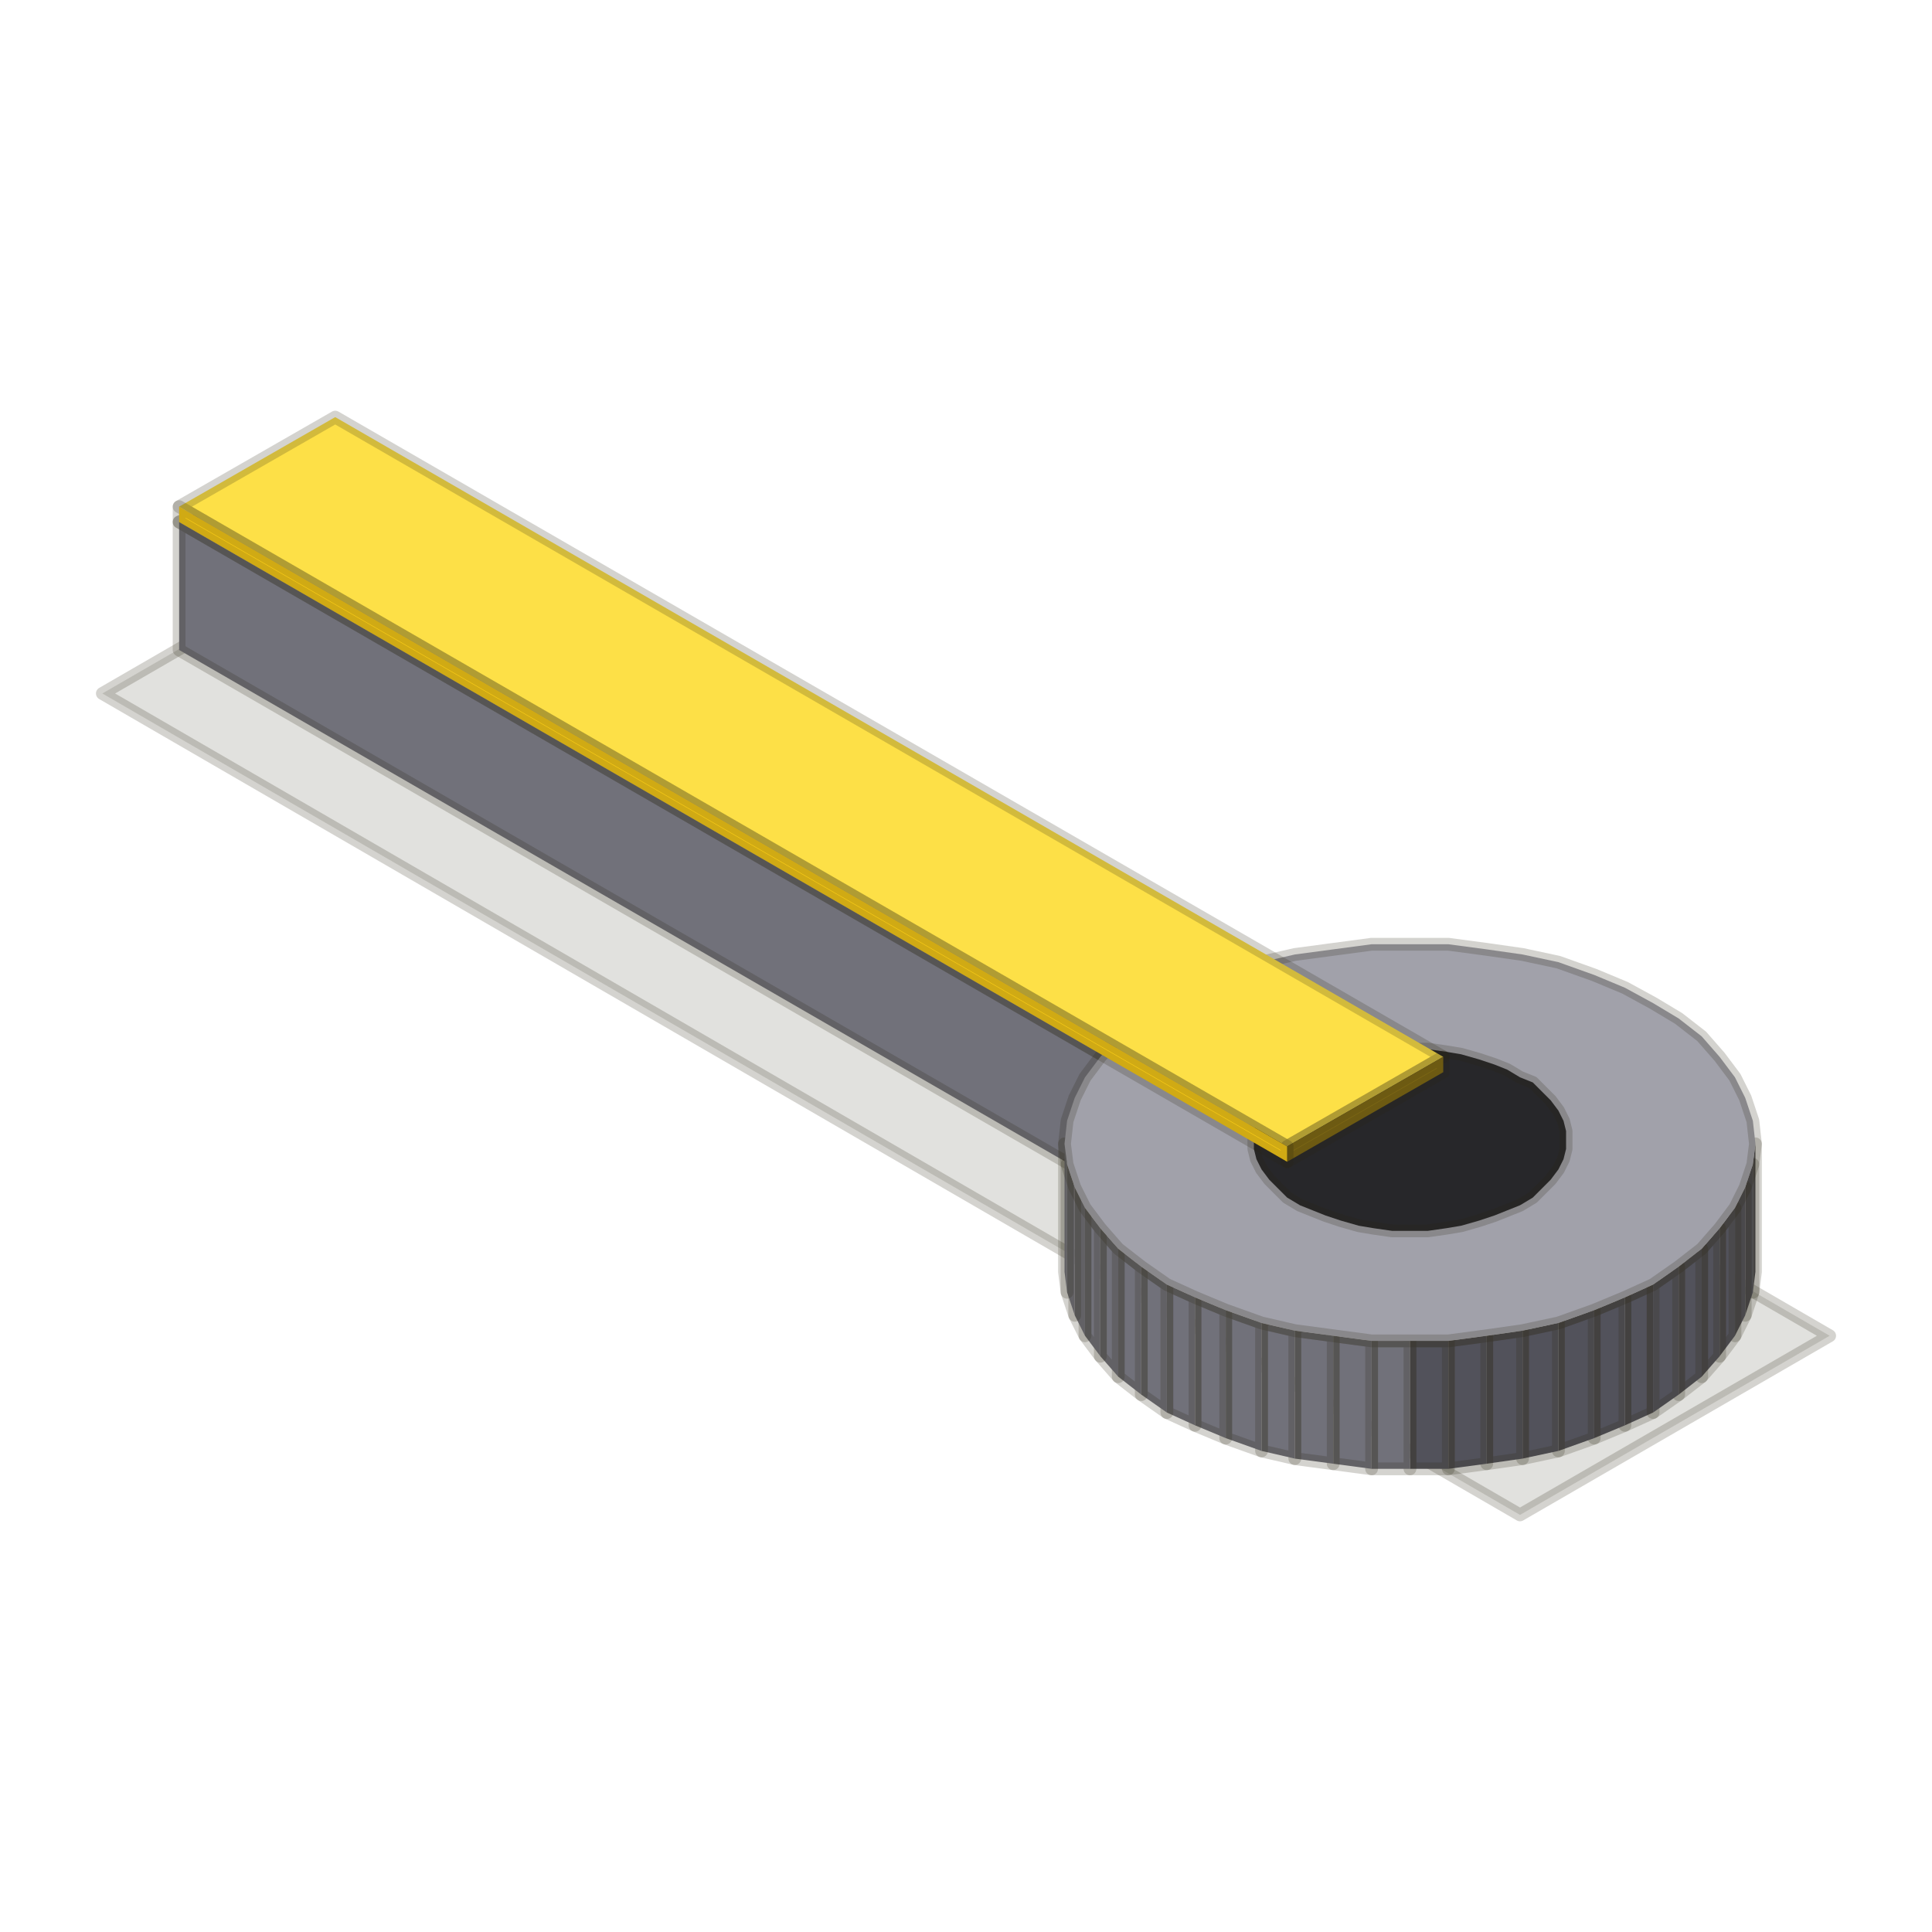
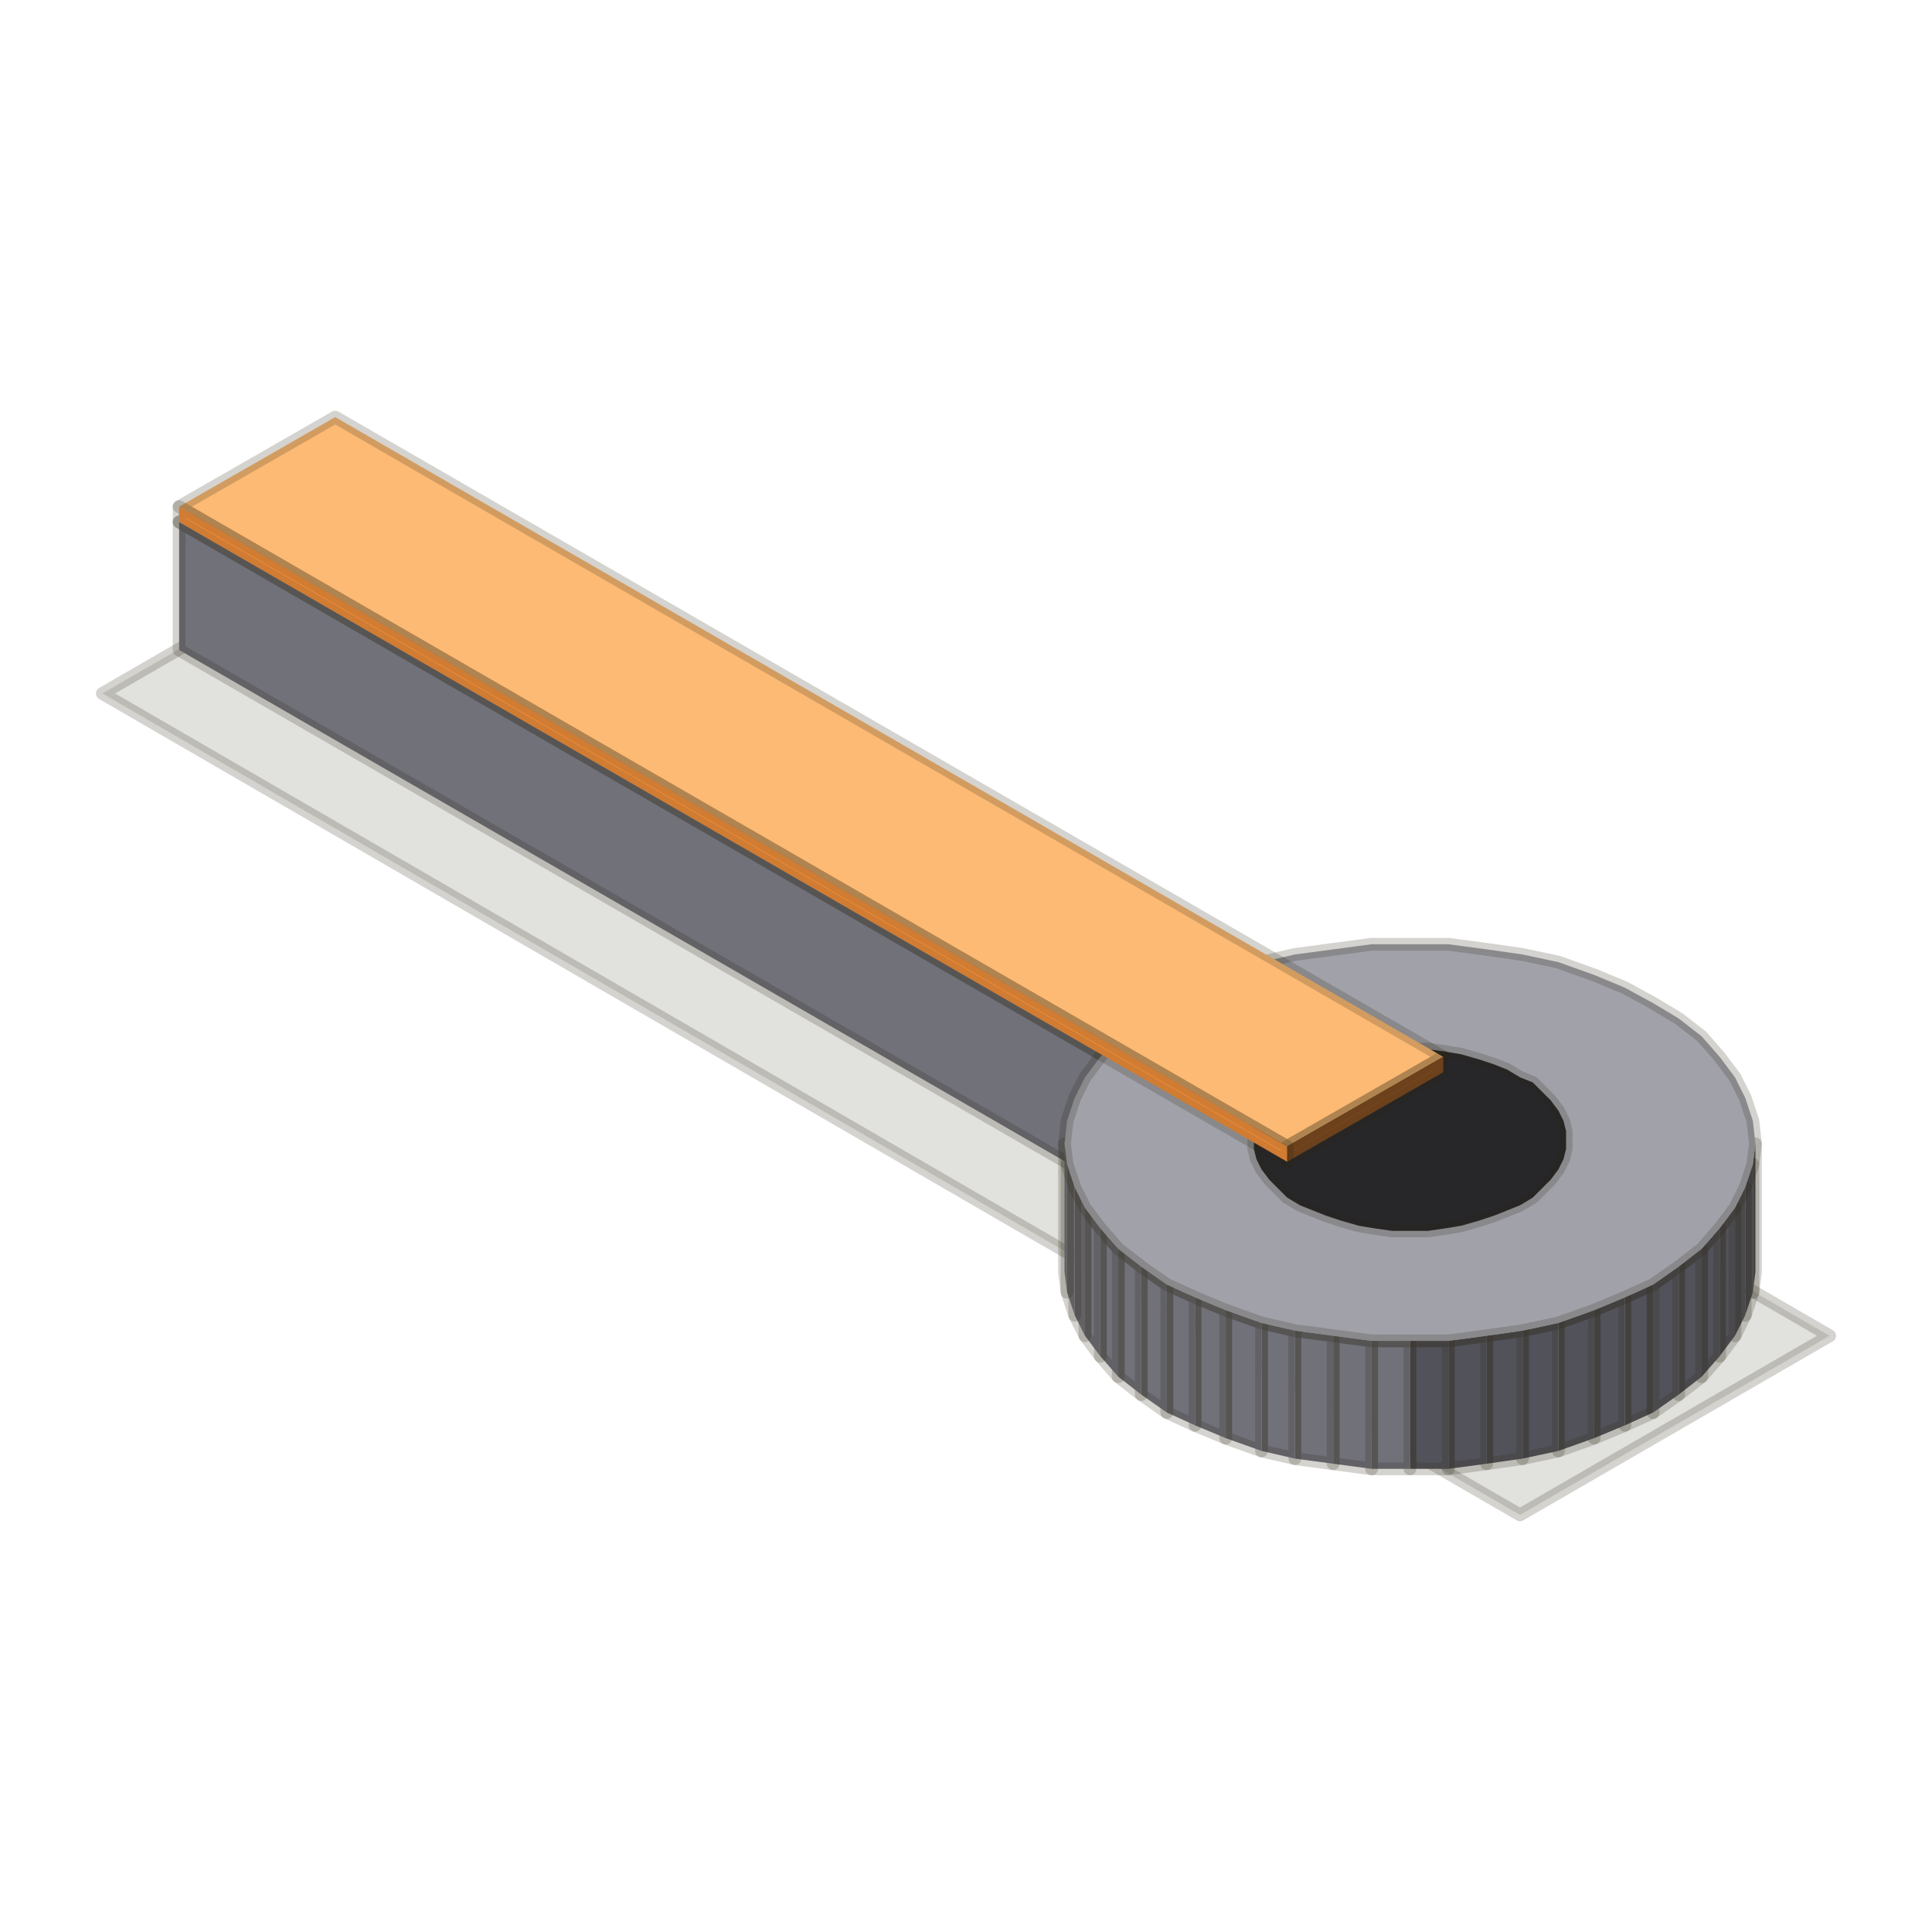
<svg xmlns="http://www.w3.org/2000/svg" width="240" height="240" viewBox="0 0 75.5 50.9" fill="none" aria-hidden="true">
  <polygon points="16.1,7.8 71.5,39.9 59.4,46.9 4.0,14.8" fill="#282411" fill-opacity="0.14" stroke="#282411" stroke-opacity="0.2" stroke-width="0.5" stroke-linejoin="round" />
  <polygon points="13.1,4.6 56.4,29.6 50.3,33.1 7.0,8.1" fill="#A1A1AA" stroke="#282411" stroke-opacity="0.2" stroke-width="0.5" stroke-linejoin="round" />
  <polygon points="56.4,34.6 50.3,38.1 50.3,33.1 56.4,29.6" fill="#52525B" stroke="#282411" stroke-opacity="0.2" stroke-width="0.5" stroke-linejoin="round" />
  <polygon points="7.0,13.1 50.3,38.1 50.3,33.1 7.0,8.1" fill="#71717A" stroke="#282411" stroke-opacity="0.2" stroke-width="0.5" stroke-linejoin="round" />
  <polygon points="64.6,42.9 63.5,43.4 63.5,38.4 64.6,37.9" fill="#52525B" stroke="#282411" stroke-opacity="0.2" stroke-width="0.5" stroke-linejoin="round" />
  <polygon points="63.5,43.4 62.3,43.9 62.3,38.9 63.5,38.4" fill="#52525B" stroke="#282411" stroke-opacity="0.2" stroke-width="0.5" stroke-linejoin="round" />
  <polygon points="62.3,43.9 60.9,44.4 60.9,39.4 62.3,38.9" fill="#52525B" stroke="#282411" stroke-opacity="0.2" stroke-width="0.5" stroke-linejoin="round" />
  <polygon points="60.9,44.4 59.5,44.7 59.5,39.7 60.9,39.4" fill="#52525B" stroke="#282411" stroke-opacity="0.2" stroke-width="0.5" stroke-linejoin="round" />
  <polygon points="59.5,44.7 58.1,44.9 58.1,39.9 59.5,39.7" fill="#52525B" stroke="#282411" stroke-opacity="0.2" stroke-width="0.5" stroke-linejoin="round" />
  <polygon points="58.1,44.9 56.6,45.1 56.6,40.1 58.1,39.9" fill="#52525B" stroke="#282411" stroke-opacity="0.2" stroke-width="0.5" stroke-linejoin="round" />
  <polygon points="56.6,45.1 55.1,45.1 55.1,40.1 56.6,40.1" fill="#52525B" stroke="#282411" stroke-opacity="0.2" stroke-width="0.5" stroke-linejoin="round" />
  <polygon points="55.1,45.1 53.6,45.1 53.6,40.1 55.1,40.1" fill="#71717A" stroke="#282411" stroke-opacity="0.2" stroke-width="0.5" stroke-linejoin="round" />
  <polygon points="53.6,45.1 52.1,44.9 52.1,39.9 53.6,40.1" fill="#71717A" stroke="#282411" stroke-opacity="0.2" stroke-width="0.5" stroke-linejoin="round" />
  <polygon points="52.1,44.9 50.6,44.7 50.6,39.7 52.1,39.9" fill="#71717A" stroke="#282411" stroke-opacity="0.2" stroke-width="0.5" stroke-linejoin="round" />
  <polygon points="50.6,44.7 49.3,44.4 49.3,39.4 50.6,39.7" fill="#71717A" stroke="#282411" stroke-opacity="0.2" stroke-width="0.5" stroke-linejoin="round" />
  <polygon points="49.3,44.4 47.9,43.9 47.9,38.9 49.3,39.4" fill="#71717A" stroke="#282411" stroke-opacity="0.2" stroke-width="0.5" stroke-linejoin="round" />
  <polygon points="47.9,43.9 46.7,43.4 46.7,38.4 47.9,38.9" fill="#71717A" stroke="#282411" stroke-opacity="0.2" stroke-width="0.5" stroke-linejoin="round" />
  <polygon points="46.7,43.4 45.6,42.9 45.6,37.9 46.7,38.4" fill="#71717A" stroke="#282411" stroke-opacity="0.2" stroke-width="0.5" stroke-linejoin="round" />
  <polygon points="45.6,42.9 44.6,42.2 44.6,37.2 45.6,37.9" fill="#71717A" stroke="#282411" stroke-opacity="0.2" stroke-width="0.5" stroke-linejoin="round" />
  <polygon points="44.6,42.2 43.7,41.5 43.7,36.5 44.6,37.2" fill="#71717A" stroke="#282411" stroke-opacity="0.2" stroke-width="0.5" stroke-linejoin="round" />
  <polygon points="43.7,41.5 43.0,40.7 43.0,35.7 43.7,36.5" fill="#71717A" stroke="#282411" stroke-opacity="0.2" stroke-width="0.5" stroke-linejoin="round" />
  <polygon points="43.0,40.7 42.4,39.9 42.4,34.9 43.0,35.7" fill="#71717A" stroke="#282411" stroke-opacity="0.2" stroke-width="0.5" stroke-linejoin="round" />
  <polygon points="42.4,39.9 42.0,39.1 42.0,34.1 42.4,34.9" fill="#71717A" stroke="#282411" stroke-opacity="0.2" stroke-width="0.5" stroke-linejoin="round" />
  <polygon points="42.0,39.1 41.7,38.2 41.7,33.2 42.0,34.1" fill="#71717A" stroke="#282411" stroke-opacity="0.2" stroke-width="0.5" stroke-linejoin="round" />
  <polygon points="41.7,38.2 41.6,37.4 41.6,32.4 41.7,33.2" fill="#71717A" stroke="#282411" stroke-opacity="0.2" stroke-width="0.5" stroke-linejoin="round" />
  <polygon points="68.6,37.4 68.5,38.2 68.5,33.2 68.6,32.4" fill="#52525B" stroke="#282411" stroke-opacity="0.2" stroke-width="0.5" stroke-linejoin="round" />
  <polygon points="68.5,38.2 68.2,39.1 68.2,34.1 68.5,33.2" fill="#52525B" stroke="#282411" stroke-opacity="0.2" stroke-width="0.5" stroke-linejoin="round" />
  <polygon points="68.2,39.1 67.8,39.9 67.8,34.9 68.2,34.1" fill="#52525B" stroke="#282411" stroke-opacity="0.2" stroke-width="0.5" stroke-linejoin="round" />
  <polygon points="67.8,39.9 67.2,40.7 67.2,35.7 67.8,34.9" fill="#52525B" stroke="#282411" stroke-opacity="0.2" stroke-width="0.5" stroke-linejoin="round" />
  <polygon points="67.2,40.7 66.5,41.5 66.5,36.5 67.2,35.7" fill="#52525B" stroke="#282411" stroke-opacity="0.2" stroke-width="0.5" stroke-linejoin="round" />
  <polygon points="66.5,41.5 65.6,42.2 65.6,37.2 66.5,36.5" fill="#52525B" stroke="#282411" stroke-opacity="0.2" stroke-width="0.5" stroke-linejoin="round" />
  <polygon points="65.6,42.2 64.6,42.9 64.6,37.9 65.6,37.2" fill="#52525B" stroke="#282411" stroke-opacity="0.2" stroke-width="0.5" stroke-linejoin="round" />
  <polygon points="64.6,37.9 63.5,38.4 62.3,38.9 60.9,39.4 59.5,39.7 58.1,39.9 56.6,40.1 55.1,40.1 53.6,40.1 52.1,39.9 50.6,39.7 49.3,39.4 47.9,38.9 46.7,38.4 45.6,37.9 44.6,37.2 43.7,36.5 43.0,35.7 42.4,34.9 42.0,34.1 41.7,33.2 41.6,32.4 41.7,31.5 42.0,30.6 42.4,29.8 43.0,29.0 43.7,28.2 44.6,27.5 45.6,26.9 46.7,26.3 47.9,25.8 49.3,25.3 50.6,25.0 52.1,24.8 53.6,24.6 55.1,24.6 56.6,24.6 58.1,24.8 59.5,25.0 60.9,25.3 62.3,25.8 63.5,26.3 64.6,26.9 65.6,27.5 66.5,28.2 67.2,29.0 67.8,29.8 68.2,30.6 68.5,31.5 68.6,32.4 68.5,33.2 68.2,34.1 67.8,34.9 67.2,35.7 66.5,36.5 65.6,37.2" fill="#A1A1AA" stroke="#282411" stroke-opacity="0.2" stroke-width="0.5" stroke-linejoin="round" />
  <polygon points="59.4,34.8 58.9,35.0 58.4,35.2 57.8,35.4 57.1,35.6 56.5,35.7 55.8,35.8 55.1,35.8 54.4,35.8 53.7,35.7 53.1,35.6 52.4,35.4 51.8,35.2 51.3,35.0 50.8,34.8 50.3,34.5 49.9,34.1 49.6,33.8 49.3,33.4 49.1,33.0 49.0,32.6 49.0,32.3 49.0,31.9 49.1,31.5 49.3,31.1 49.6,30.7 49.9,30.4 50.3,30.0 50.8,29.8 51.3,29.5 51.8,29.3 52.4,29.1 53.1,28.9 53.7,28.8 54.4,28.7 55.1,28.7 55.8,28.7 56.5,28.8 57.1,28.9 57.8,29.1 58.4,29.3 58.9,29.5 59.4,29.8 59.9,30.0 60.3,30.4 60.6,30.7 60.9,31.1 61.1,31.5 61.2,31.9 61.2,32.3 61.2,32.6 61.1,33.0 60.9,33.4 60.6,33.8 60.3,34.1 59.9,34.5" fill="#27272A" stroke="#282411" stroke-opacity="0.2" stroke-width="0.5" stroke-linejoin="round" />
-   <polygon points="13.1,4.0 56.4,29.0 50.3,32.5 7.0,7.5" fill="#FDE047" stroke="#282411" stroke-opacity="0.2" stroke-width="0.5" stroke-linejoin="round" />
-   <polygon points="56.4,29.6 50.3,33.1 50.3,32.5 56.4,29.0" fill="#7E6813" stroke="#282411" stroke-opacity="0.2" stroke-width="0.5" stroke-linejoin="round" />
-   <polygon points="7.0,8.1 50.3,33.1 50.3,32.5 7.0,7.5" fill="#FACC15" stroke="#282411" stroke-opacity="0.2" stroke-width="0.5" stroke-linejoin="round" />
+   <polygon points="13.1,4.0 56.4,29.0 50.3,32.5 7.0,7.5" fill="#FDBA74" stroke="#282411" stroke-opacity="0.2" stroke-width="0.5" stroke-linejoin="round" />
+   <polygon points="56.4,29.6 50.3,33.1 50.3,32.5 56.4,29.0" fill="#7D491E" stroke="#282411" stroke-opacity="0.2" stroke-width="0.5" stroke-linejoin="round" />
+   <polygon points="7.0,8.1 50.3,33.1 50.3,32.5 7.0,7.5" fill="#FB923C" stroke="#282411" stroke-opacity="0.2" stroke-width="0.5" stroke-linejoin="round" />
</svg>
